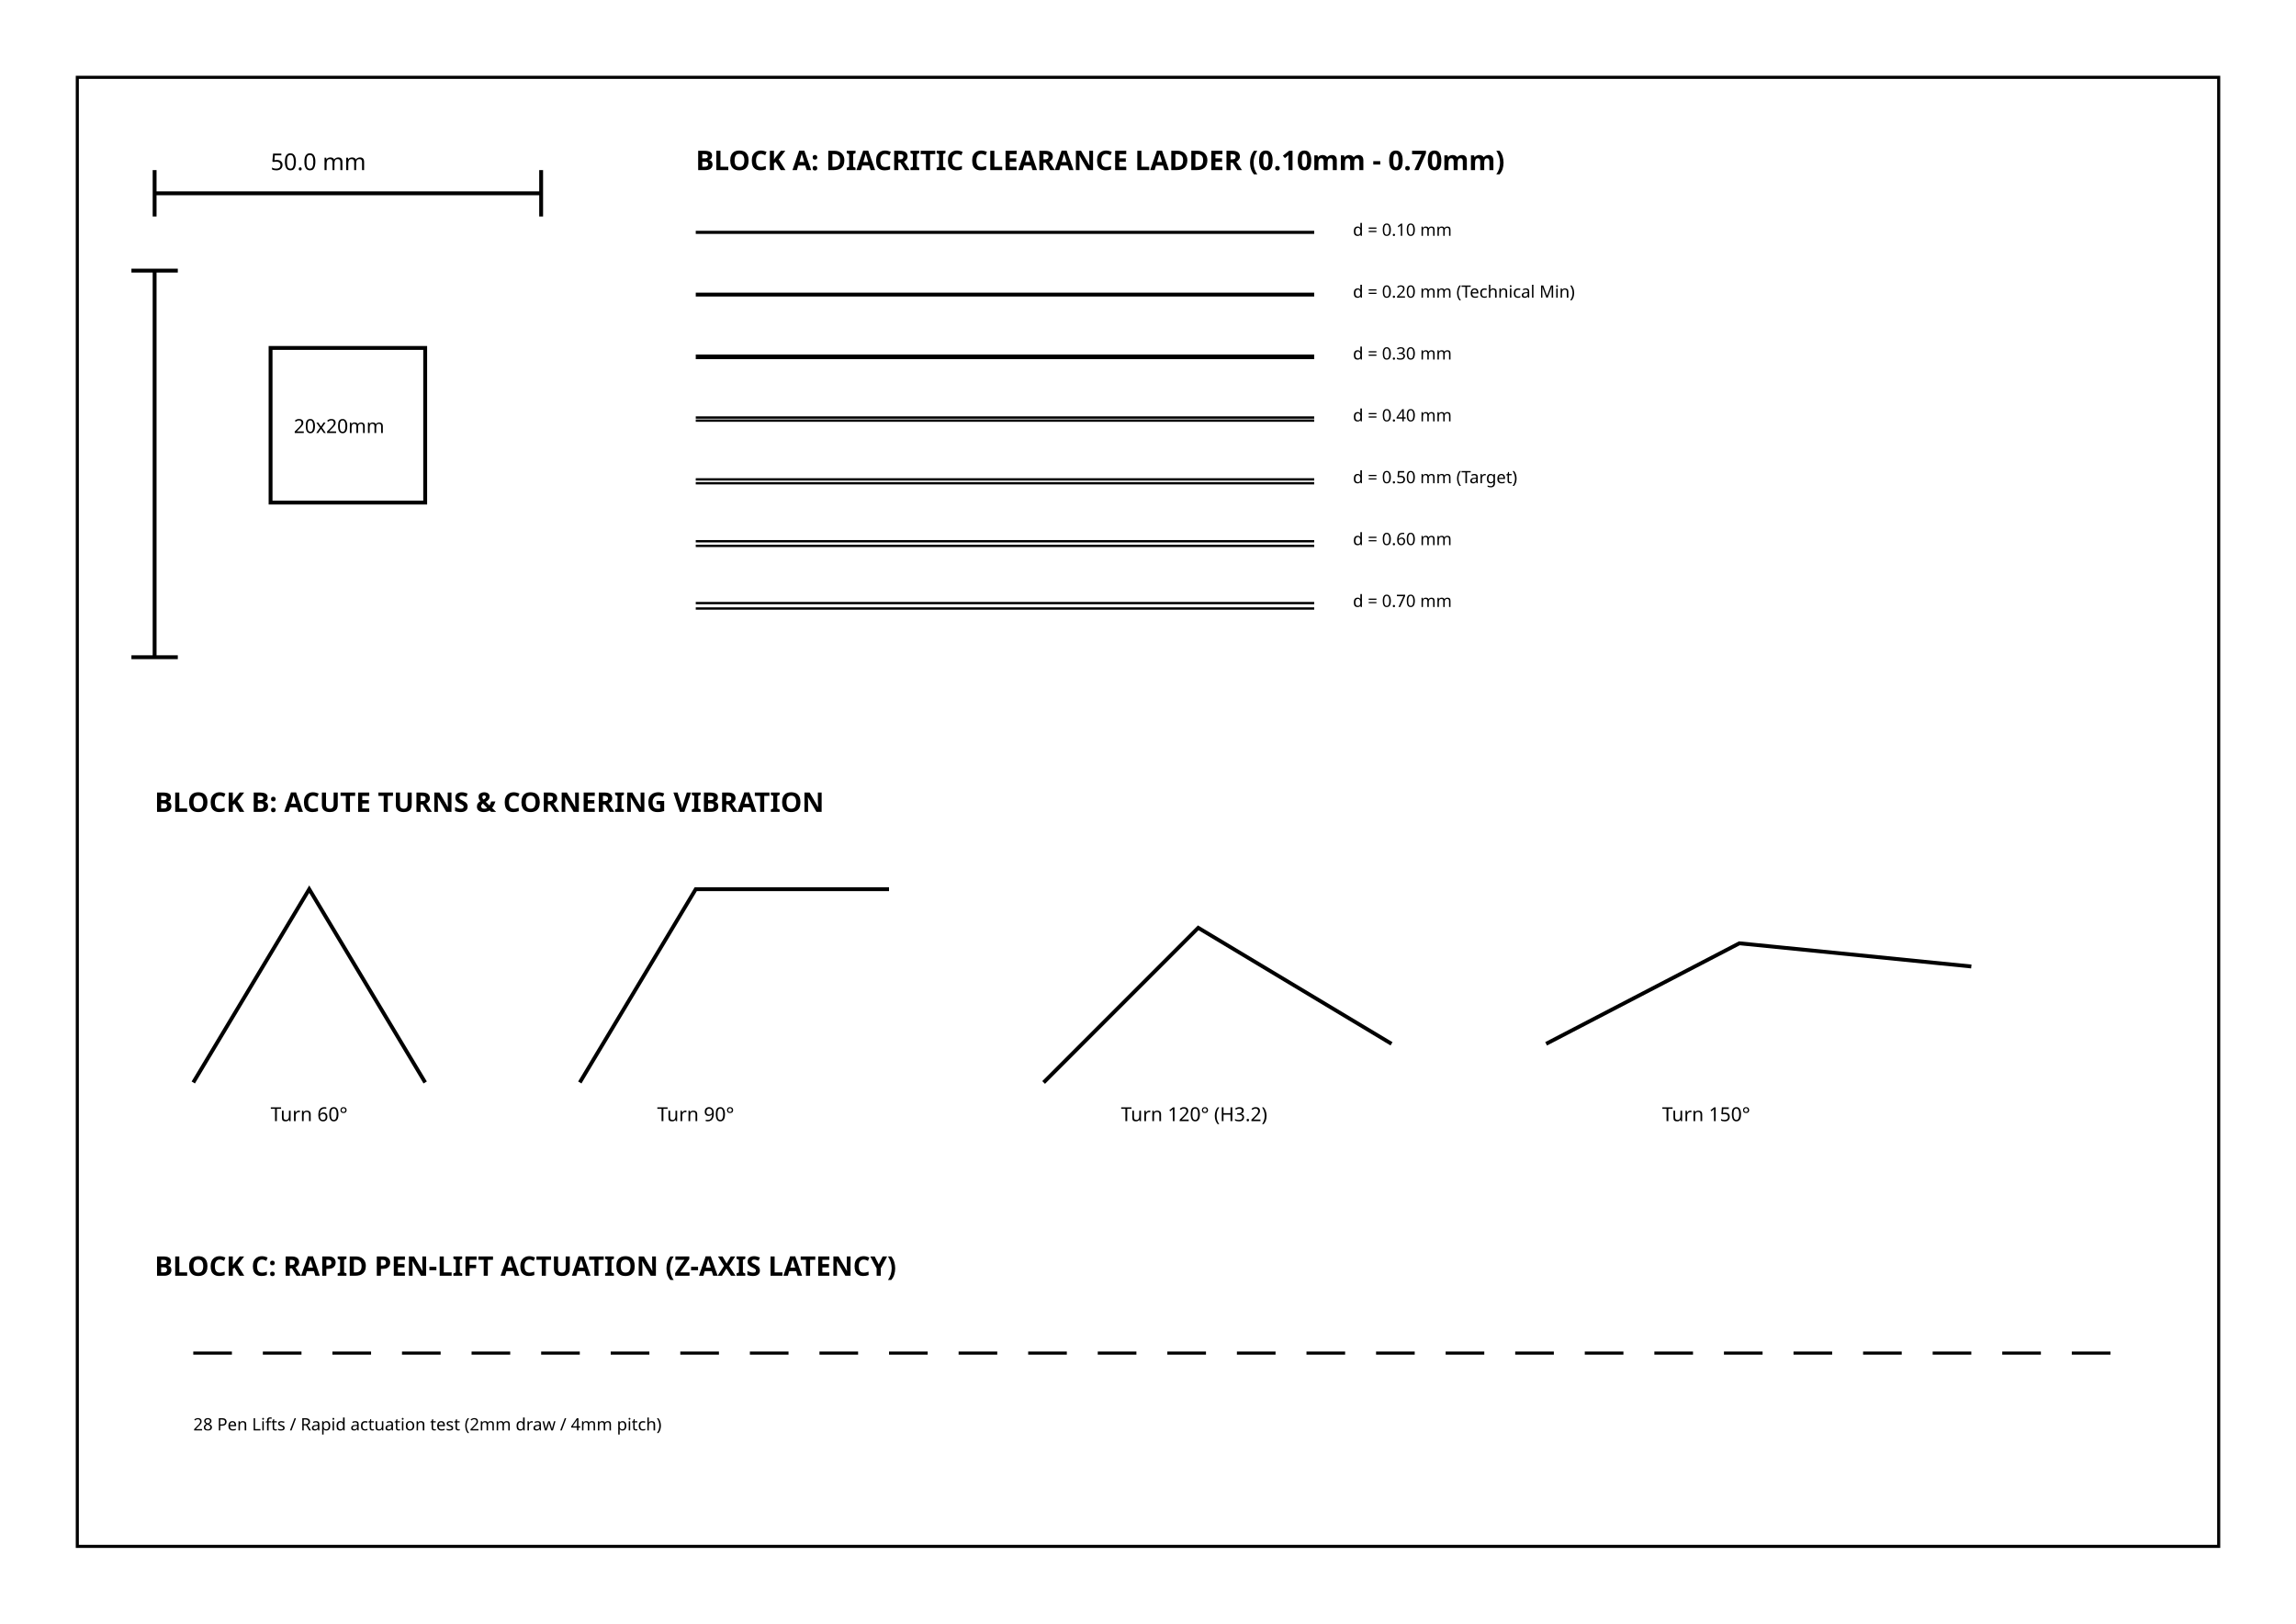
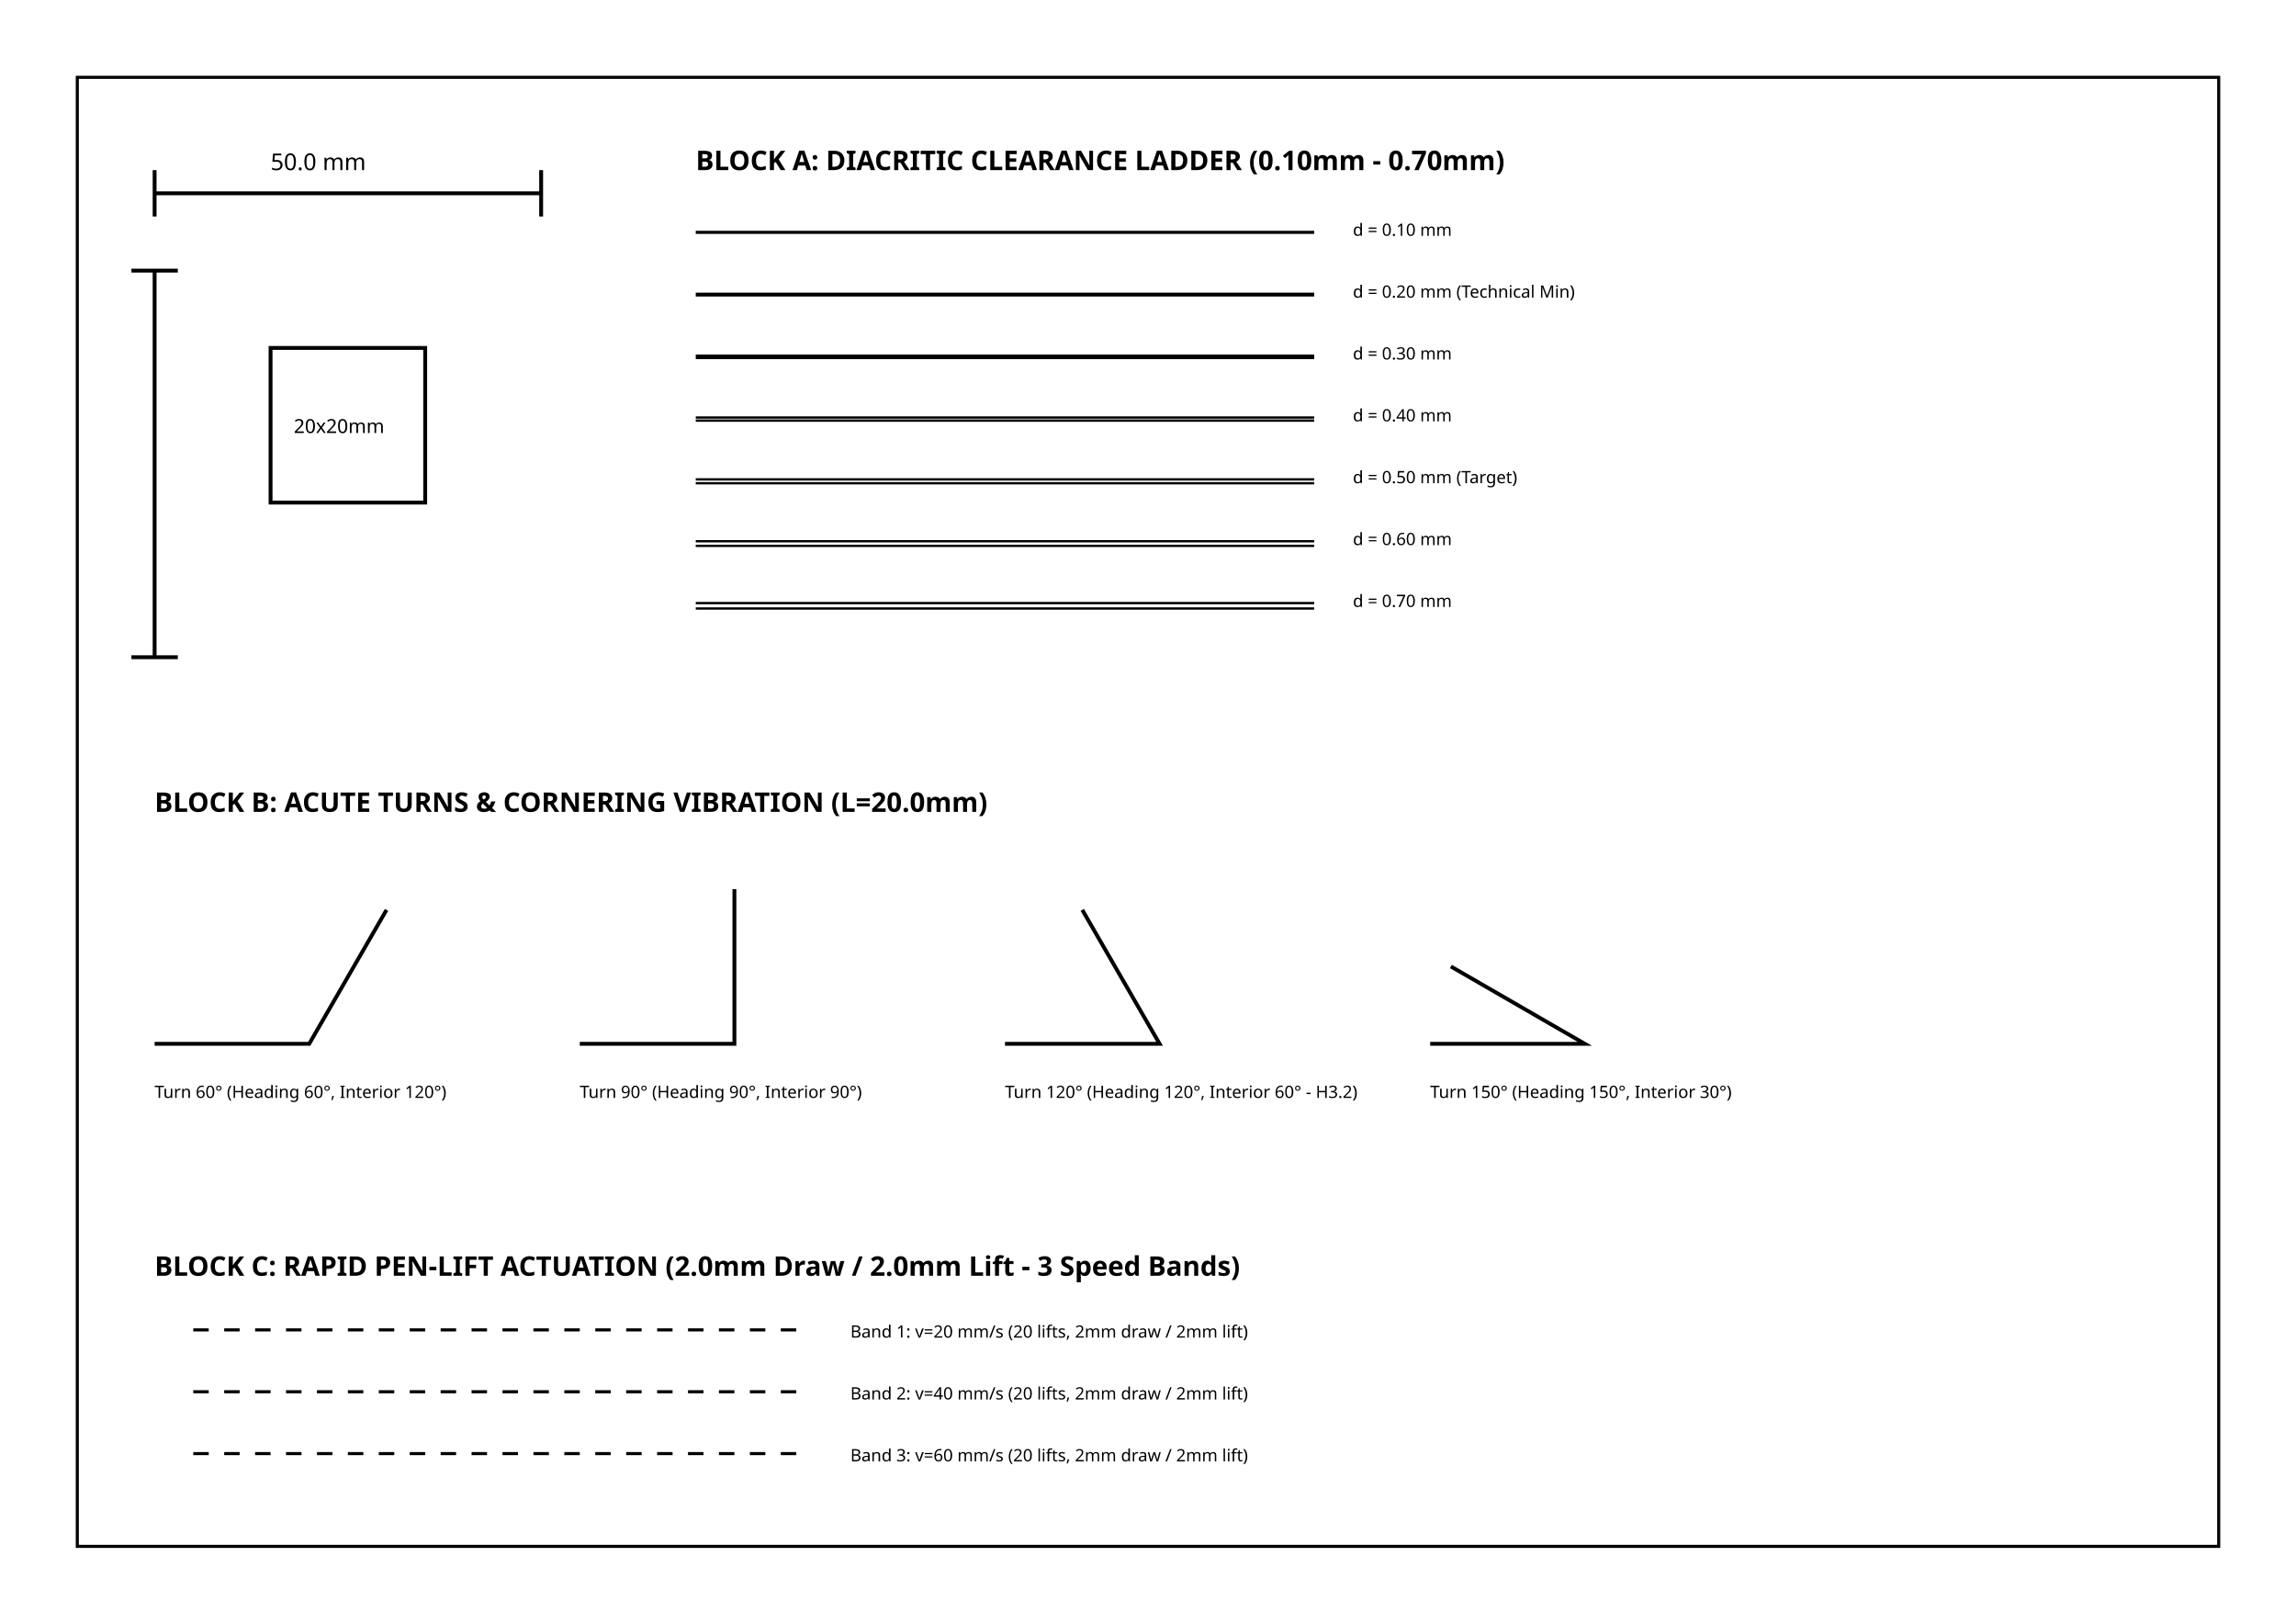
<svg xmlns="http://www.w3.org/2000/svg" width="297mm" height="210mm" viewBox="0 0 297 210">
  <path d="M 10 10 L 287 10 L 287 200 L 10 200 Z" fill="none" stroke="#000000" stroke-width="0.4" id="boundary_frame" />
  <g id="block_d_calibration_bars">
    <path d="M 20 25 L 70 25 M 20 22 L 20 28 M 70 22 L 70 28" fill="none" stroke="#000000" stroke-width="0.5" id="calib_bar_50mm_x" />
    <text x="35" y="22" font-family="sans-serif" font-size="3" fill="#000000">50.0 mm</text>
    <path d="M 20 35 L 20 85 M 17 35 L 23 35 M 17 85 L 23 85" fill="none" stroke="#000000" stroke-width="0.5" id="calib_bar_50mm_y" />
    <path d="M 35 45 L 55 45 L 55 65 L 35 65 Z" fill="none" stroke="#000000" stroke-width="0.5" id="calib_square_20mm" />
    <text x="38" y="56" font-family="sans-serif" font-size="2.5" fill="#000000">20x20mm</text>
  </g>
  <g id="block_a_clearance_ladder">
    <text x="90" y="22" font-family="sans-serif" font-size="3.5" font-weight="bold" fill="#000000">BLOCK A: DIACRITIC CLEARANCE LADDER (0.10mm - 0.70mm)</text>
    <path d="M 90 30.00 L 170 30.00 M 90 30.10 L 170 30.10" fill="none" stroke="#000000" stroke-width="0.3" id="clearance_0_10mm" />
    <text x="175" y="30.5" font-family="sans-serif" font-size="2.2" fill="#000000">d = 0.10 mm</text>
    <path d="M 90 38.00 L 170 38.00 M 90 38.20 L 170 38.20" fill="none" stroke="#000000" stroke-width="0.3" id="clearance_0_20mm" />
    <text x="175" y="38.5" font-family="sans-serif" font-size="2.2" fill="#000000">d = 0.20 mm (Technical Min)</text>
    <path d="M 90 46.00 L 170 46.00 M 90 46.30 L 170 46.30" fill="none" stroke="#000000" stroke-width="0.3" id="clearance_0_30mm" />
    <text x="175" y="46.5" font-family="sans-serif" font-size="2.2" fill="#000000">d = 0.30 mm</text>
    <path d="M 90 54.00 L 170 54.00 M 90 54.40 L 170 54.40" fill="none" stroke="#000000" stroke-width="0.3" id="clearance_0_40mm" />
    <text x="175" y="54.5" font-family="sans-serif" font-size="2.2" fill="#000000">d = 0.40 mm</text>
    <path d="M 90 62.00 L 170 62.00 M 90 62.50 L 170 62.50" fill="none" stroke="#000000" stroke-width="0.3" id="clearance_0_50mm" />
    <text x="175" y="62.5" font-family="sans-serif" font-size="2.2" fill="#000000">d = 0.50 mm (Target)</text>
    <path d="M 90 70.00 L 170 70.00 M 90 70.60 L 170 70.60" fill="none" stroke="#000000" stroke-width="0.3" id="clearance_0_60mm" />
    <text x="175" y="70.5" font-family="sans-serif" font-size="2.2" fill="#000000">d = 0.60 mm</text>
    <path d="M 90 78.00 L 170 78.00 M 90 78.70 L 170 78.70" fill="none" stroke="#000000" stroke-width="0.3" id="clearance_0_70mm" />
    <text x="175" y="78.5" font-family="sans-serif" font-size="2.2" fill="#000000">d = 0.70 mm</text>
  </g>
  <g id="block_b_acute_turns">
-     <text x="20" y="105" font-family="sans-serif" font-size="3.5" font-weight="bold" fill="#000000">BLOCK B: ACUTE TURNS &amp; CORNERING VIBRATION</text>
-     <path d="M 25 140 L 40 115 L 55 140" fill="none" stroke="#000000" stroke-width="0.5" id="turn_60deg" />
-     <text x="35" y="145" font-family="sans-serif" font-size="2.5" fill="#000000">Turn 60°</text>
-     <path d="M 75 140 L 90 115 L 115 115" fill="none" stroke="#000000" stroke-width="0.5" id="turn_90deg" />
-     <text x="85" y="145" font-family="sans-serif" font-size="2.5" fill="#000000">Turn 90°</text>
-     <path d="M 135 140 L 155 120 L 180 135" fill="none" stroke="#000000" stroke-width="0.5" id="turn_120deg" />
-     <text x="145" y="145" font-family="sans-serif" font-size="2.5" fill="#000000">Turn 120° (H3.2)</text>
-     <path d="M 200 135 L 225 122 L 255 125" fill="none" stroke="#000000" stroke-width="0.5" id="turn_150deg" />
-     <text x="215" y="145" font-family="sans-serif" font-size="2.5" fill="#000000">Turn 150°</text>
+     <text x="20" y="105" font-family="sans-serif" font-size="3.5" font-weight="bold" fill="#000000">BLOCK B: ACUTE TURNS &amp; CORNERING VIBRATION (L=20.0mm)</text>
+     <path d="M 20 135 L 40 135 L 50.00 117.68" fill="none" stroke="#000000" stroke-width="0.5" id="turn_60deg" />
+     <text x="20" y="142" font-family="sans-serif" font-size="2.2" fill="#000000">Turn 60° (Heading 60°, Interior 120°)</text>
+     <path d="M 75 135 L 95 135 L 95.00 115.00" fill="none" stroke="#000000" stroke-width="0.5" id="turn_90deg" />
+     <text x="75" y="142" font-family="sans-serif" font-size="2.2" fill="#000000">Turn 90° (Heading 90°, Interior 90°)</text>
+     <path d="M 130 135 L 150 135 L 140.00 117.68" fill="none" stroke="#000000" stroke-width="0.5" id="turn_120deg" />
+     <text x="130" y="142" font-family="sans-serif" font-size="2.2" fill="#000000">Turn 120° (Heading 120°, Interior 60° - H3.2)</text>
+     <path d="M 185 135 L 205 135 L 187.68 125.00" fill="none" stroke="#000000" stroke-width="0.5" id="turn_150deg" />
+     <text x="185" y="142" font-family="sans-serif" font-size="2.2" fill="#000000">Turn 150° (Heading 150°, Interior 30°)</text>
  </g>
  <g id="block_c_rapid_pen_lift">
-     <text x="20" y="165" font-family="sans-serif" font-size="3.5" font-weight="bold" fill="#000000">BLOCK C: RAPID PEN-LIFT ACTUATION (Z-AXIS LATENCY)</text>
-     <path d="M 25 175 L 30 175 M 34 175 L 39 175 M 43 175 L 48 175 M 52 175 L 57 175 M 61 175 L 66 175 M 70 175 L 75 175 M 79 175 L 84 175 M 88 175 L 93 175 M 97 175 L 102 175 M 106 175 L 111 175 M 115 175 L 120 175 M 124 175 L 129 175 M 133 175 L 138 175 M 142 175 L 147 175 M 151 175 L 156 175 M 160 175 L 165 175 M 169 175 L 174 175 M 178 175 L 183 175 M 187 175 L 192 175 M 196 175 L 201 175 M 205 175 L 210 175 M 214 175 L 219 175 M 223 175 L 228 175 M 232 175 L 237 175 M 241 175 L 246 175 M 250 175 L 255 175 M 259 175 L 264 175 M 268 175 L 273 175" fill="none" stroke="#000000" stroke-width="0.4" id="rapid_pen_lift_series" />
-     <text x="25" y="185" font-family="sans-serif" font-size="2.2" fill="#000000">28 Pen Lifts / Rapid actuation test (2mm draw / 4mm pitch)</text>
+     <text x="20" y="165" font-family="sans-serif" font-size="3.5" font-weight="bold" fill="#000000">BLOCK C: RAPID PEN-LIFT ACTUATION (2.0mm Draw / 2.0mm Lift - 3 Speed Bands)</text>
+     <path d="M 25 172 L 27 172 M 29 172 L 31 172 M 33 172 L 35 172 M 37 172 L 39 172 M 41 172 L 43 172 M 45 172 L 47 172 M 49 172 L 51 172 M 53 172 L 55 172 M 57 172 L 59 172 M 61 172 L 63 172 M 65 172 L 67 172 M 69 172 L 71 172 M 73 172 L 75 172 M 77 172 L 79 172 M 81 172 L 83 172 M 85 172 L 87 172 M 89 172 L 91 172 M 93 172 L 95 172 M 97 172 L 99 172 M 101 172 L 103 172" fill="none" stroke="#000000" stroke-width="0.4" id="rapid_pen_lift_20mms" />
+     <text x="110" y="173" font-family="sans-serif" font-size="2.2" fill="#000000">Band 1: v=20 mm/s (20 lifts, 2mm draw / 2mm lift)</text>
+     <path d="M 25 180 L 27 180 M 29 180 L 31 180 M 33 180 L 35 180 M 37 180 L 39 180 M 41 180 L 43 180 M 45 180 L 47 180 M 49 180 L 51 180 M 53 180 L 55 180 M 57 180 L 59 180 M 61 180 L 63 180 M 65 180 L 67 180 M 69 180 L 71 180 M 73 180 L 75 180 M 77 180 L 79 180 M 81 180 L 83 180 M 85 180 L 87 180 M 89 180 L 91 180 M 93 180 L 95 180 M 97 180 L 99 180 M 101 180 L 103 180" fill="none" stroke="#000000" stroke-width="0.4" id="rapid_pen_lift_40mms" />
+     <text x="110" y="181" font-family="sans-serif" font-size="2.2" fill="#000000">Band 2: v=40 mm/s (20 lifts, 2mm draw / 2mm lift)</text>
+     <path d="M 25 188 L 27 188 M 29 188 L 31 188 M 33 188 L 35 188 M 37 188 L 39 188 M 41 188 L 43 188 M 45 188 L 47 188 M 49 188 L 51 188 M 53 188 L 55 188 M 57 188 L 59 188 M 61 188 L 63 188 M 65 188 L 67 188 M 69 188 L 71 188 M 73 188 L 75 188 M 77 188 L 79 188 M 81 188 L 83 188 M 85 188 L 87 188 M 89 188 L 91 188 M 93 188 L 95 188 M 97 188 L 99 188 M 101 188 L 103 188" fill="none" stroke="#000000" stroke-width="0.4" id="rapid_pen_lift_60mms" />
+     <text x="110" y="189" font-family="sans-serif" font-size="2.2" fill="#000000">Band 3: v=60 mm/s (20 lifts, 2mm draw / 2mm lift)</text>
  </g>
</svg>
